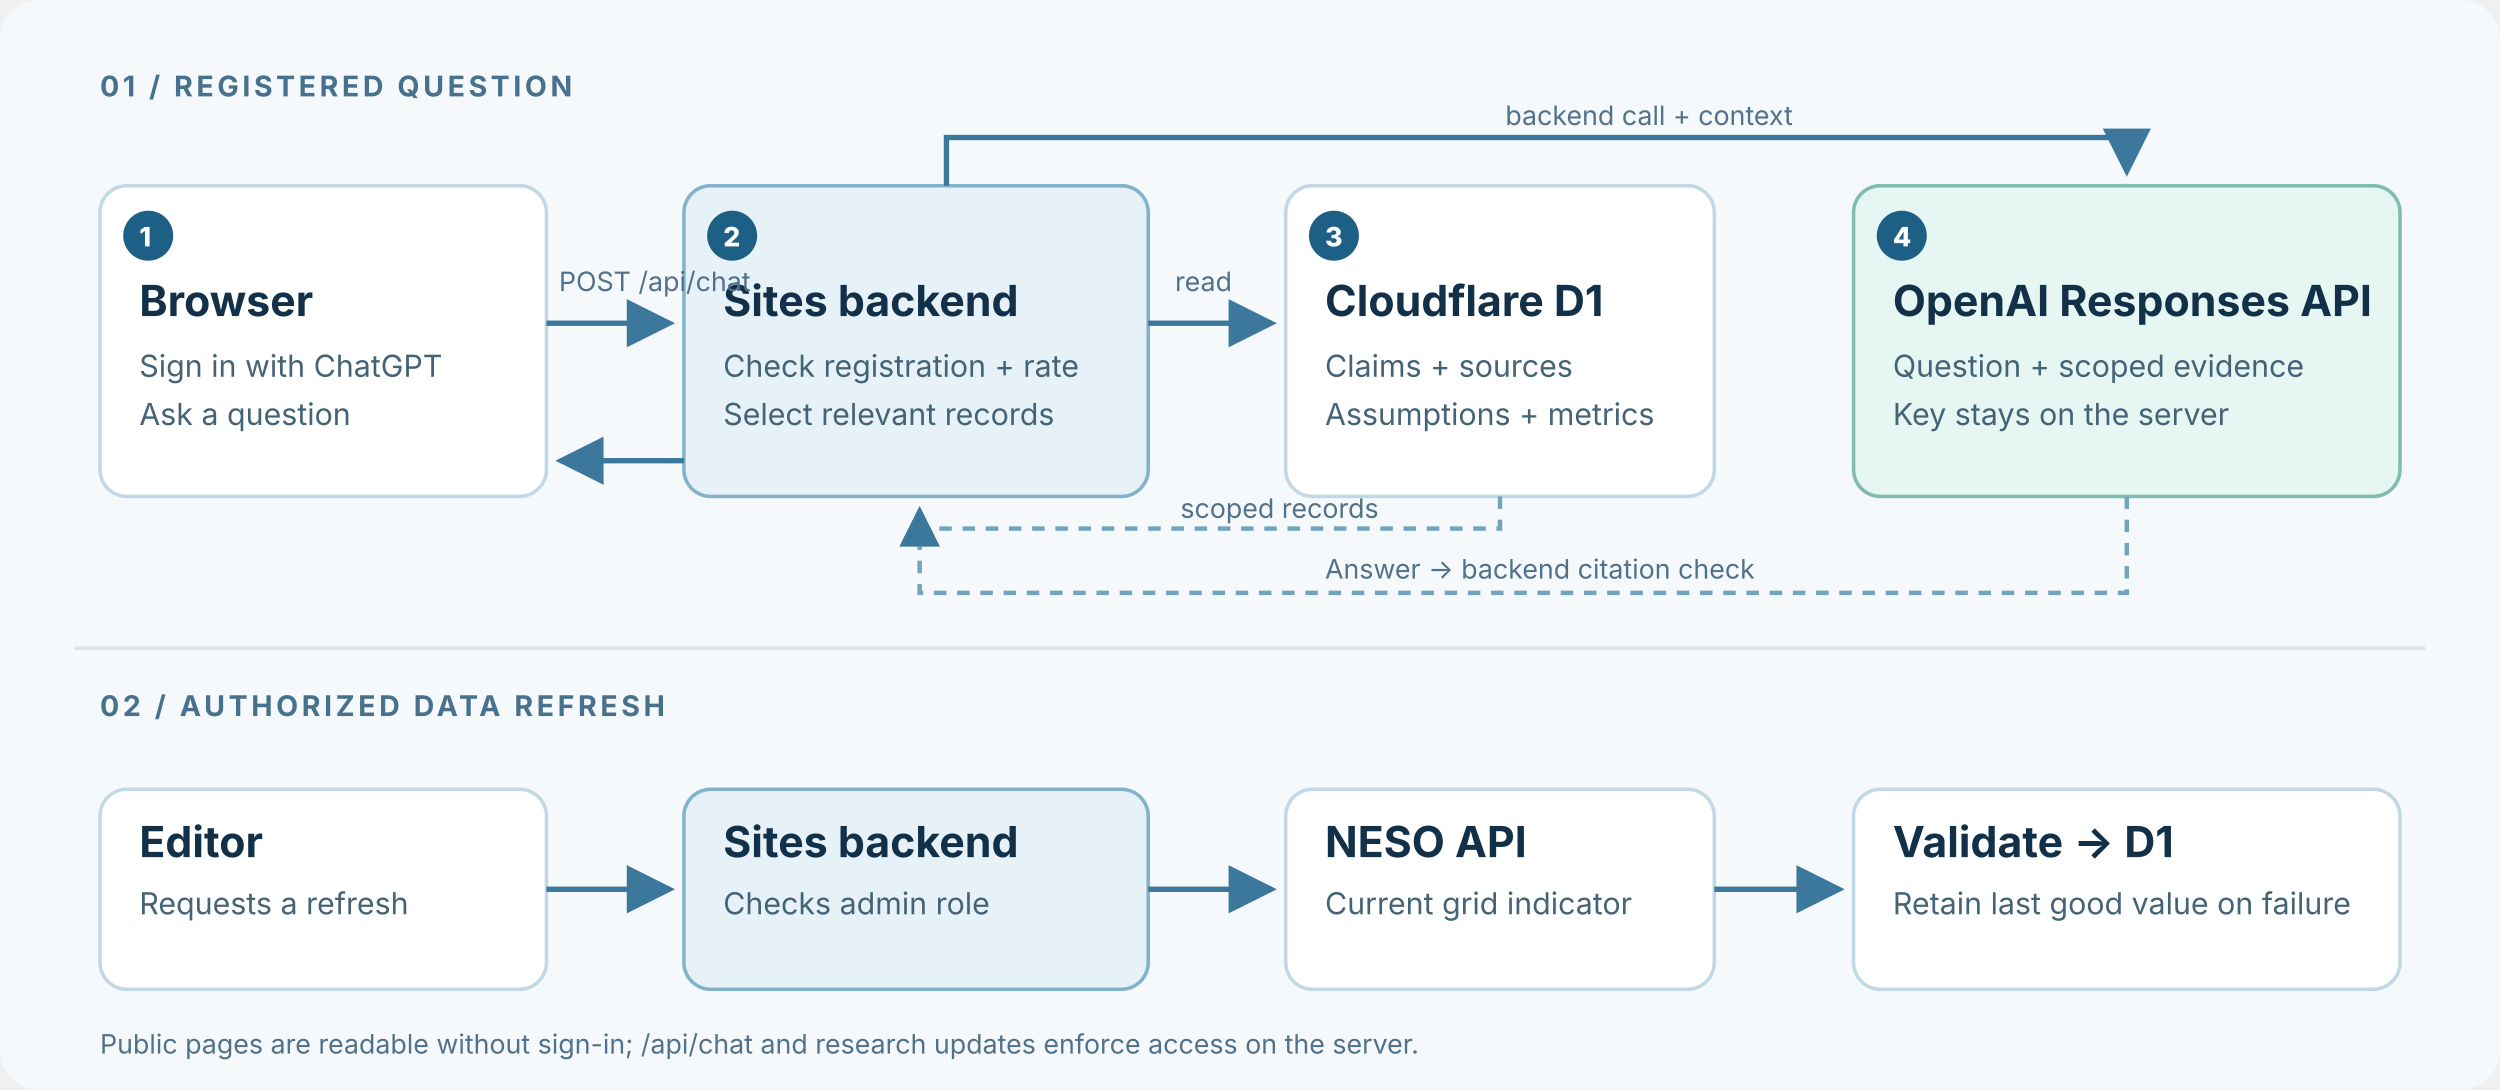
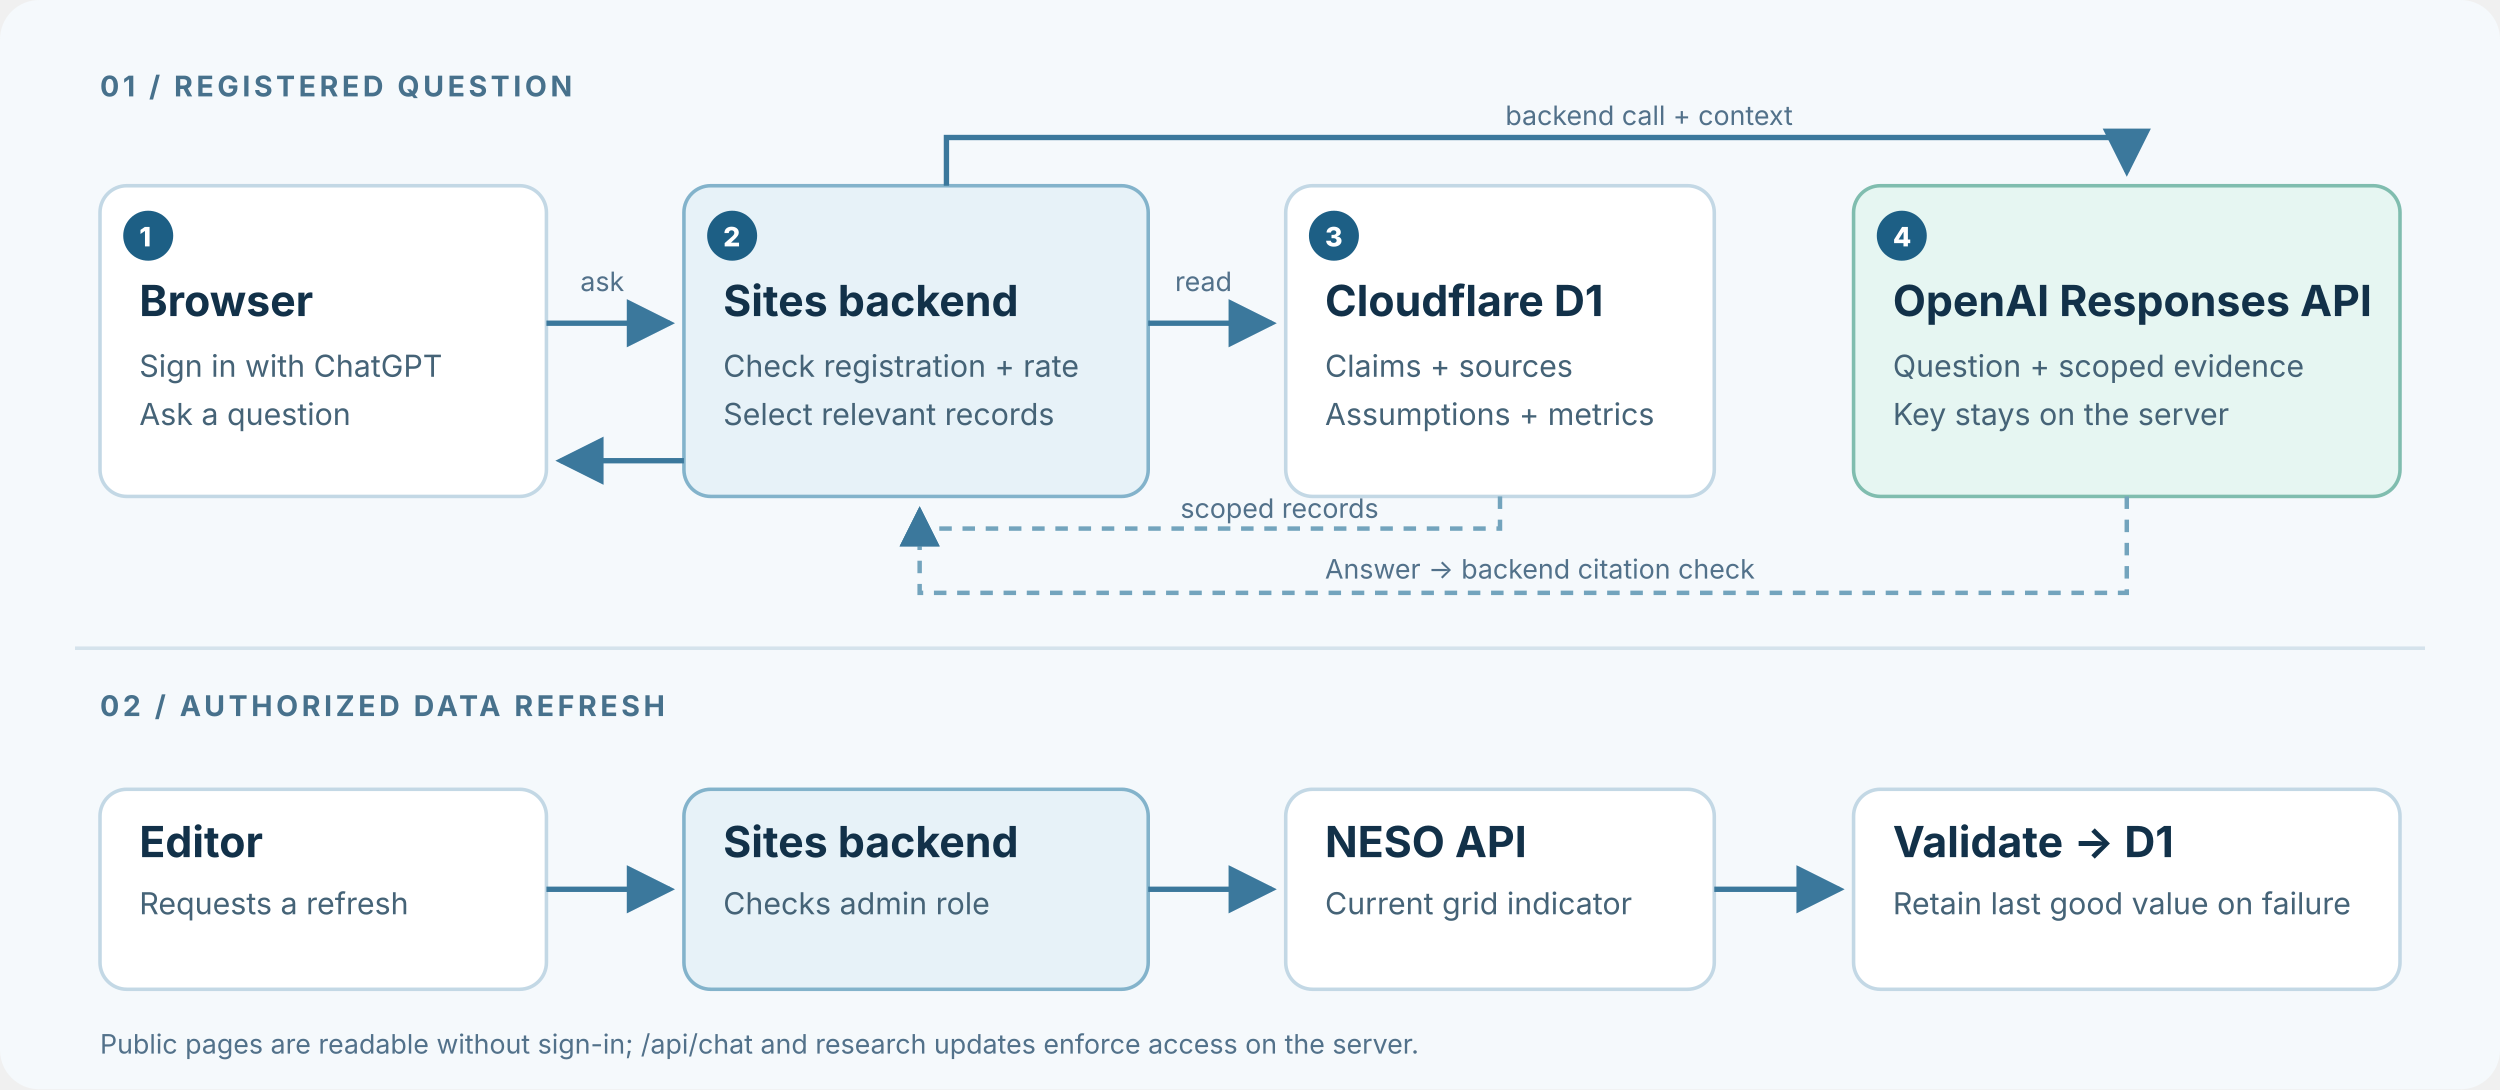
<svg xmlns="http://www.w3.org/2000/svg" viewBox="0 0 1400 610" role="img" aria-labelledby="title desc">
  <defs>
    <marker id="arrow" markerWidth="9" markerHeight="9" refX="8" refY="4.5" orient="auto">
      <path d="M0 0L9 4.5L0 9Z" fill="#3b789c" />
    </marker>
    <style>
      text{font-family:Inter,Arial,sans-serif;fill:#123149} .label{font-size:16px;font-weight:700;letter-spacing:2px;fill:#47718c}.title{font-size:24px;font-weight:750}.body{font-size:17px;fill:#456377}.small{font-size:15px;fill:#52718a}.num{font-size:15px;font-weight:800;fill:#fff}.line{stroke:#3b789c;stroke-width:3;fill:none;marker-end:url(#arrow)} .dash{stroke:#73a4bd;stroke-width:2.5;stroke-dasharray:7 6;fill:none;marker-end:url(#arrow)}
    </style>
  </defs>
  <rect width="1400" height="610" rx="22" fill="#f5f9fc" />
  <path d="M42 363H1358" stroke="#d5e3ec" stroke-width="2" />
  <text x="56" y="54" class="label">01 / REGISTERED QUESTION</text>
  <text x="56" y="401" class="label">02 / AUTHORIZED DATA REFRESH</text>
  <rect x="56" y="104" width="250" height="174" rx="15" fill="#fff" stroke="#c3d8e5" stroke-width="2" />
  <circle cx="83" cy="132" r="14" fill="#1d5f85" />
  <text x="78" y="138" class="num">1</text>
  <text x="78" y="177" class="title">Browser</text>
  <text x="78" y="211" class="body">Sign in with ChatGPT</text>
  <text x="78" y="238" class="body">Ask a question</text>
  <rect x="383" y="104" width="260" height="174" rx="15" fill="#e7f2f8" stroke="#83b3cb" stroke-width="2" />
  <circle cx="410" cy="132" r="14" fill="#1d5f85" />
  <text x="405" y="138" class="num">2</text>
  <text x="405" y="177" class="title">Sites backend</text>
  <text x="405" y="211" class="body">Check registration + rate</text>
  <text x="405" y="238" class="body">Select relevant records</text>
  <rect x="720" y="104" width="240" height="174" rx="15" fill="#fff" stroke="#c3d8e5" stroke-width="2" />
  <circle cx="747" cy="132" r="14" fill="#1d5f85" />
  <text x="742" y="138" class="num">3</text>
  <text x="742" y="177" class="title">Cloudflare D1</text>
  <text x="742" y="211" class="body">Claims + sources</text>
  <text x="742" y="238" class="body">Assumptions + metrics</text>
  <rect x="1038" y="104" width="306" height="174" rx="15" fill="#e6f6f2" stroke="#80bdaf" stroke-width="2" />
  <circle cx="1065" cy="132" r="14" fill="#1d5f85" />
  <text x="1060" y="138" class="num">4</text>
  <text x="1060" y="177" class="title">OpenAI Responses API</text>
  <text x="1060" y="211" class="body">Question + scoped evidence</text>
  <text x="1060" y="238" class="body">Key stays on the server</text>
  <path d="M306 181H375" class="line" />
-   <text x="313" y="163" class="small">POST /api/chat</text>
+   <text x="325" y="163" class="small">ask</text>
  <path d="M643 181H712" class="line" />
  <text x="658" y="163" class="small">read</text>
  <path d="M840 278V296H515V286" class="dash" />
  <text x="661" y="290" class="small">scoped records</text>
  <path d="M530 104V77H1191V96" class="line" />
  <text x="843" y="70" class="small">backend call + context</text>
  <path d="M1191 278V332H515V286" class="dash" />
  <text x="742" y="324" class="small">Answer → backend citation check</text>
  <path d="M383 258H314" class="line" />
  <rect x="56" y="442" width="250" height="112" rx="15" fill="#fff" stroke="#c3d8e5" stroke-width="2" />
  <text x="78" y="480" class="title">Editor</text>
  <text x="78" y="512" class="body">Requests a refresh</text>
  <rect x="383" y="442" width="260" height="112" rx="15" fill="#e7f2f8" stroke="#83b3cb" stroke-width="2" />
  <text x="405" y="480" class="title">Sites backend</text>
  <text x="405" y="512" class="body">Checks admin role</text>
  <rect x="720" y="442" width="240" height="112" rx="15" fill="#fff" stroke="#c3d8e5" stroke-width="2" />
  <text x="742" y="480" class="title">NESO API</text>
  <text x="742" y="512" class="body">Current grid indicator</text>
  <rect x="1038" y="442" width="306" height="112" rx="15" fill="#fff" stroke="#c3d8e5" stroke-width="2" />
  <text x="1060" y="480" class="title">Validate → D1</text>
  <text x="1060" y="512" class="body">Retain last good value on failure</text>
  <path d="M306 498H375" class="line" />
  <path d="M643 498H712" class="line" />
  <path d="M960 498H1030" class="line" />
  <text x="56" y="590" class="small">Public pages are readable without sign-in; /api/chat and research updates enforce access on the server.</text>
</svg>
